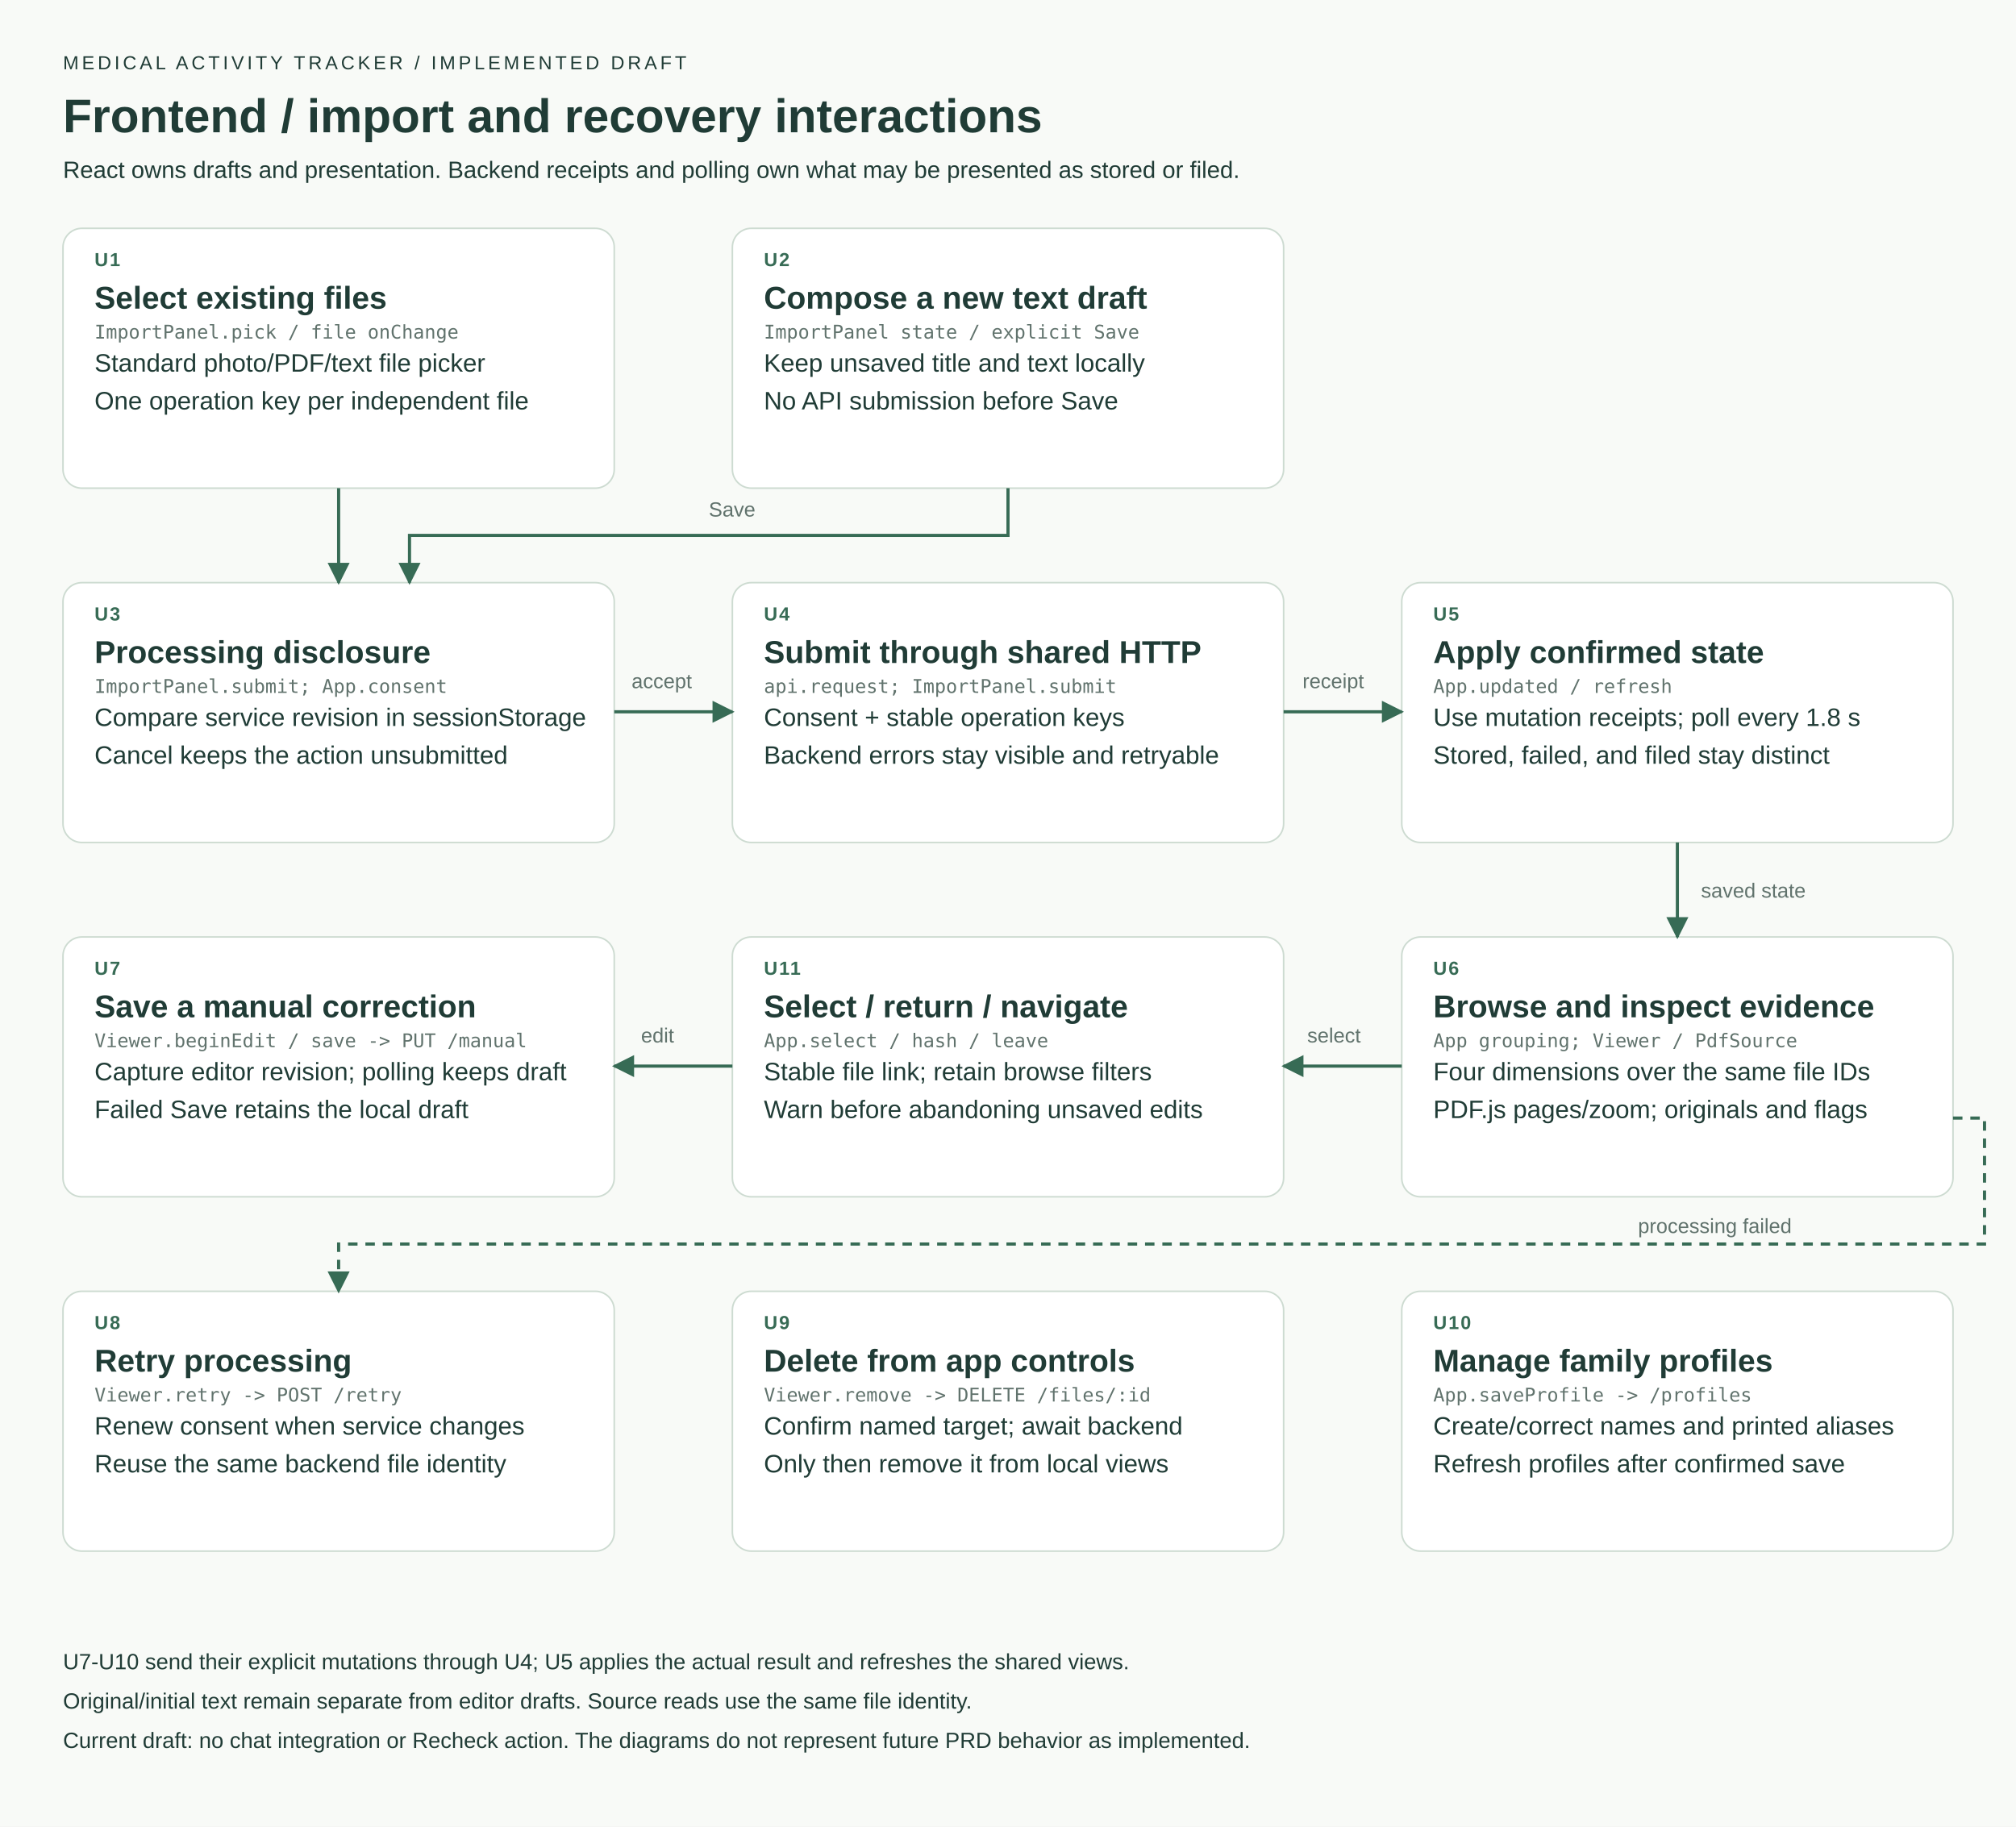
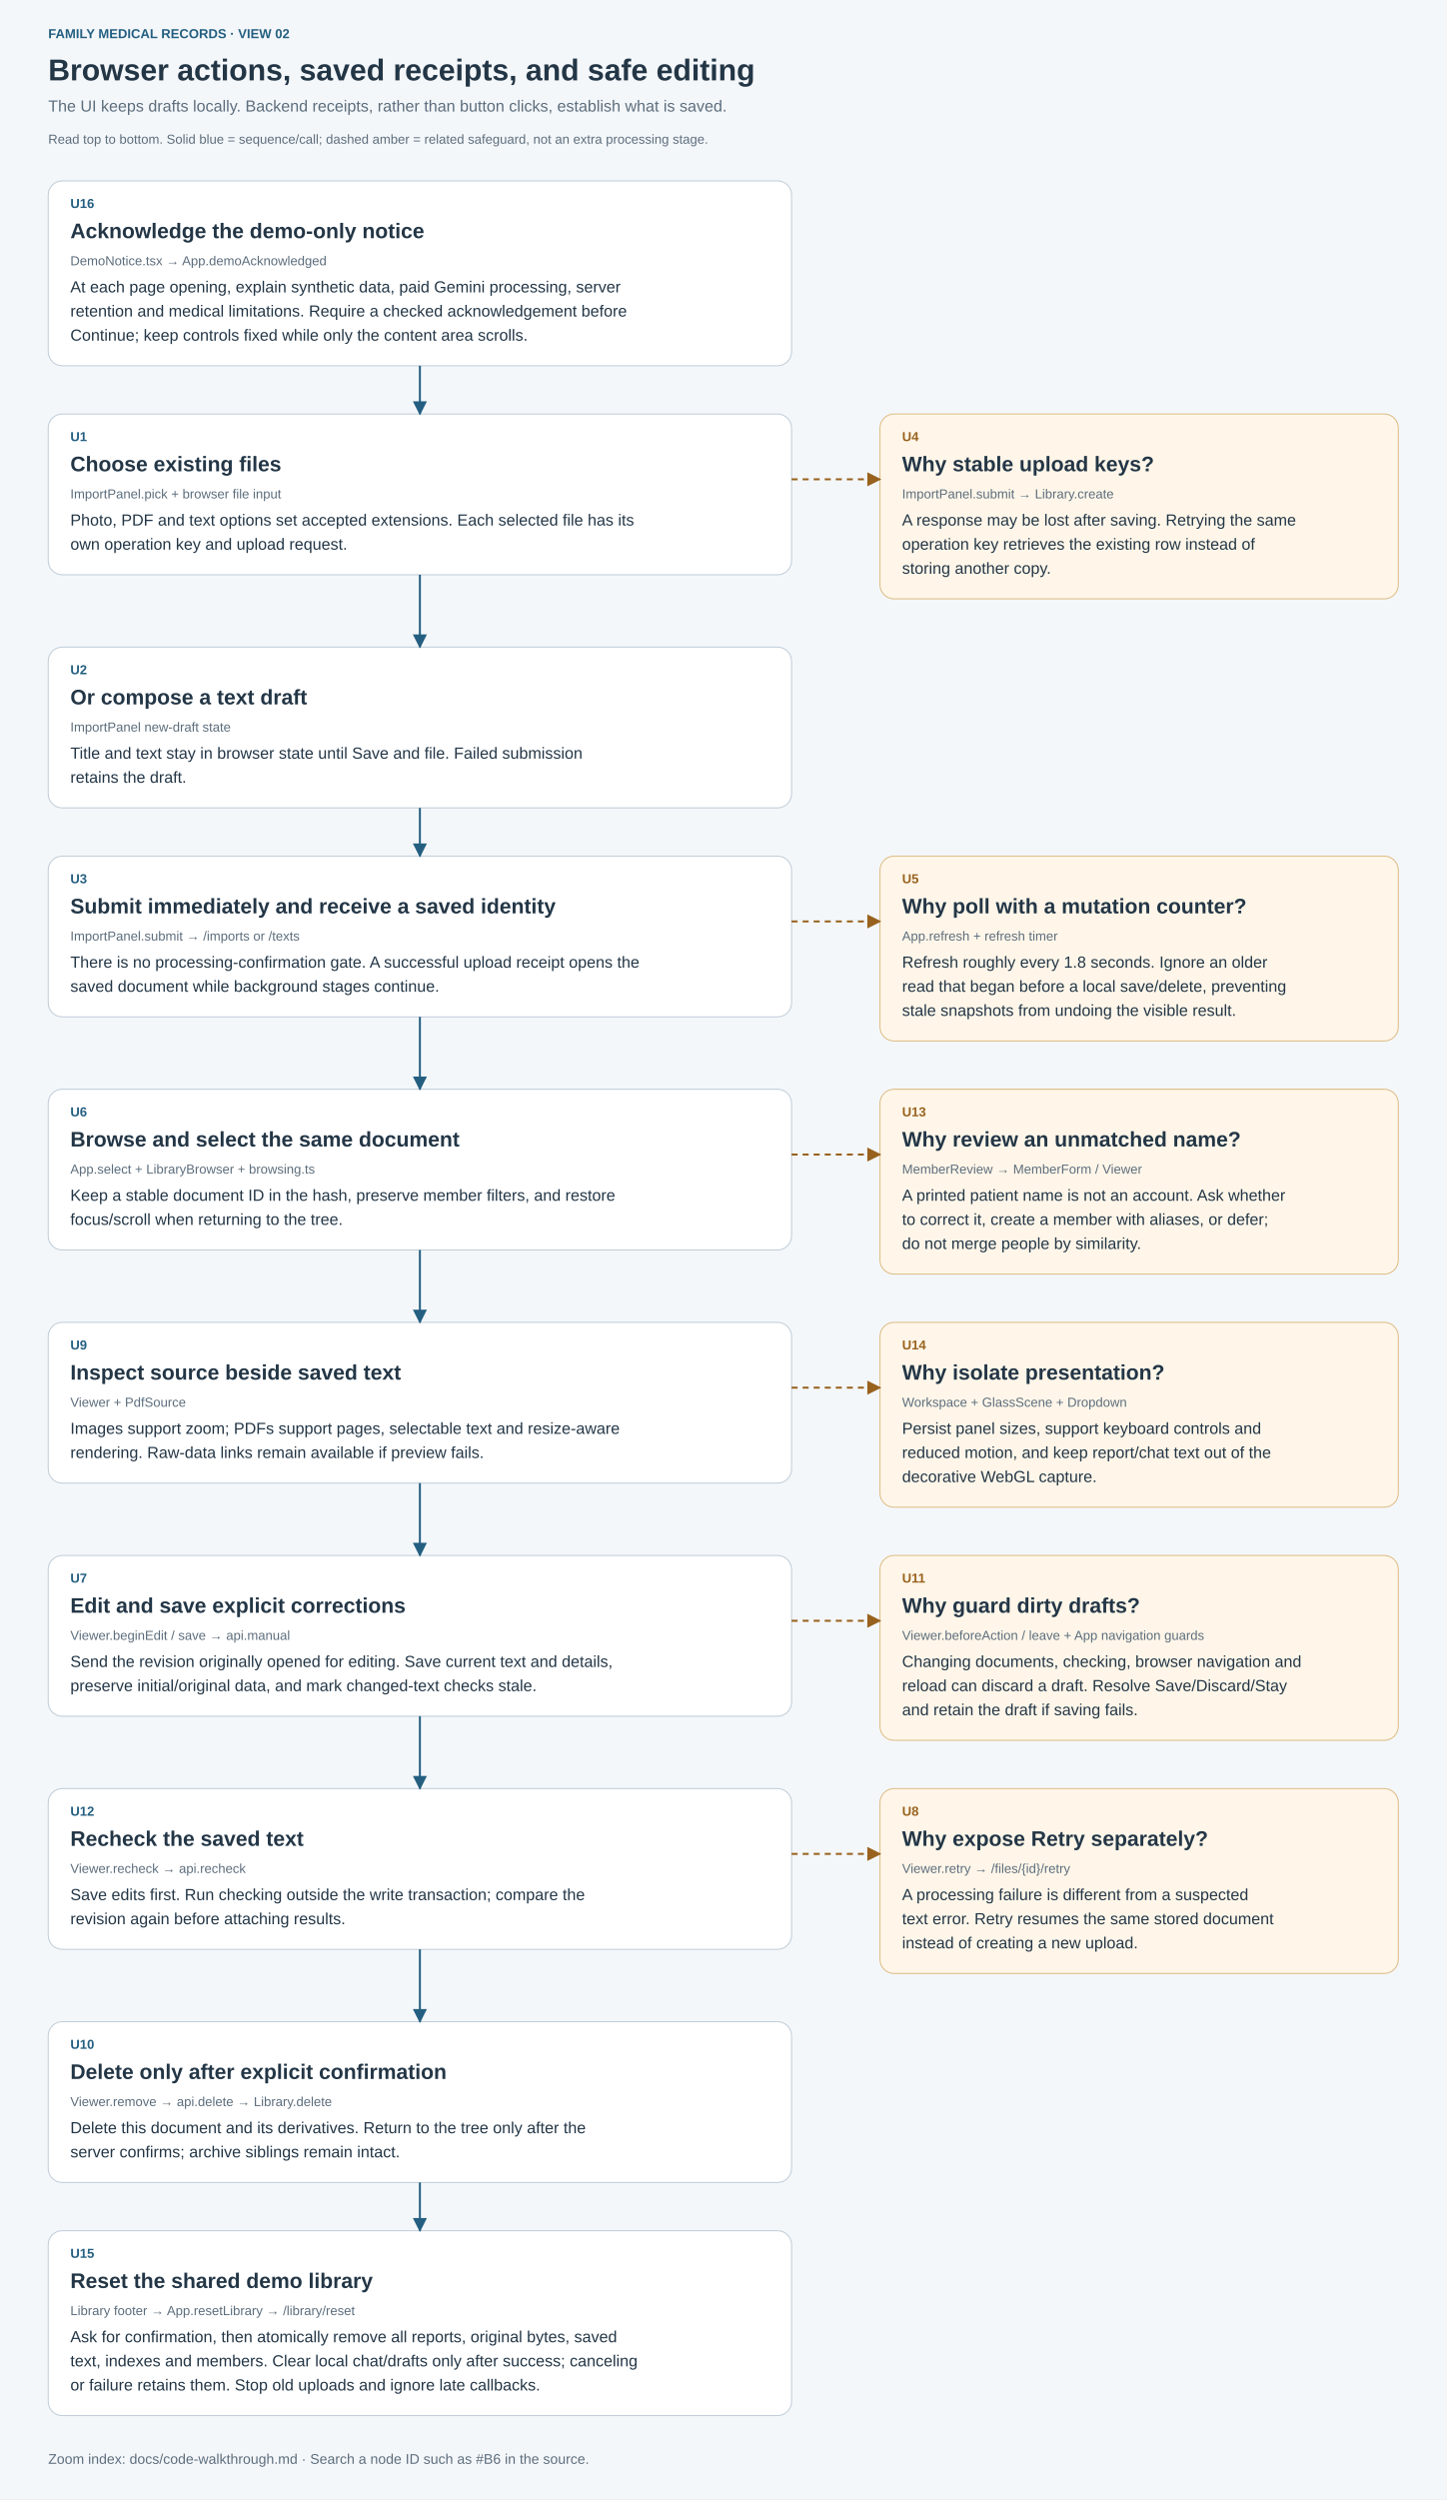
- <svg xmlns="http://www.w3.org/2000/svg" width="1280" height="1160" viewBox="0 0 1280 1160" role="img" aria-labelledby="title desc">
+ <svg xmlns="http://www.w3.org/2000/svg" width="1440" height="2487" viewBox="0 0 1440 2487" role="img" aria-labelledby="title desc">
  <defs>
    <marker id="arrow" viewBox="0 0 10 10" refX="9" refY="5" markerWidth="7" markerHeight="7" orient="auto-start-reverse">
-       <path d="M 0 0 L 10 5 L 0 10 z" fill="context-stroke" />
+       <path d="M0 0L10 5L0 10Z" fill="context-stroke" />
    </marker>
  </defs>
-   <style>text {font-family: 'Segoe UI', Arial, sans-serif; fill:#203c36;} .code {font-family: Consolas, monospace; font-size:12px;fill:#61736d;} .body {font-size:16px;} .id {font-size:12px;font-weight:700;letter-spacing:1px;fill:#376b55;} .label {font-size:13px;fill:#61736d;}</style>
-   <rect width="100%" height="100%" fill="#f8faf7" />
-   <text x="40" y="44" font-size="12" letter-spacing="2" fill="#376b55">MEDICAL ACTIVITY TRACKER / IMPLEMENTED DRAFT</text>
-   <text x="40" y="84" font-size="30" font-weight="600">Frontend / import and recovery interactions</text>
-   <text x="40" y="113" font-size="15" fill="#61736d">React owns drafts and presentation. Backend receipts and polling own what may be presented as stored or filed.</text>
-   <g id="U1" data-node="U1" data-x="40" data-y="145" data-width="350" data-height="165">
-     <rect x="40" y="145" width="350" height="165" rx="12" fill="#ffffff" stroke="#cddbd1" />
-     <text x="60" y="169" class="id">U1</text>
-     <text x="60" y="196" font-size="20" font-weight="600">Select existing files</text>
-     <text x="60" y="215" class="code">ImportPanel.pick / file onChange</text>
-     <text x="60" y="236" class="body">Standard photo/PDF/text file picker</text>
-     <text x="60" y="260" class="body">One operation key per independent file</text>
+   <style>text {font-family:'Segoe UI','Microsoft JhengHei',Arial,sans-serif} text,polyline {pointer-events:none}</style>
+   <rect width="100%" height="100%" fill="#f4f7fa" />
+   <text x="48" y="38" font-family="Segoe UI,Arial" font-size="13" font-weight="700" fill="#245f81">FAMILY MEDICAL RECORDS · VIEW 02</text>
+   <text x="48" y="80" font-family="Segoe UI,Arial" font-size="30" font-weight="600" fill="#233646">Browser actions, saved receipts, and safe editing</text>
+   <text x="48" y="111" font-family="Segoe UI,Arial" font-size="16" fill="#5c6d7c">The UI keeps drafts locally. Backend receipts, rather than button clicks, establish what is saved.</text>
+   <text x="48" y="143" font-family="Segoe UI,Arial" font-size="13" fill="#5c6d7c">Read top to bottom. Solid blue = sequence/call; dashed amber = related safeguard, not an extra processing stage.</text>
+   <g id="U16" data-node="U16" data-x="48" data-y="180" data-width="740" data-height="184">
+     <rect x="48" y="180" width="740" height="184" rx="14" fill="#ffffff" stroke="#bfccd8" />
+     <text x="70" y="207" font-size="13" fill="#245f81" font-weight="700">U16</text>
+     <text x="70" y="237" font-size="21" fill="#233646" font-weight="600">Acknowledge the demo-only notice</text>
+     <text x="70" y="264" font-size="13" fill="#5c6d7c" font-weight="400">DemoNotice.tsx → App.demoAcknowledged</text>
+     <text x="70" y="291" font-size="16" fill="#233646" font-weight="400">At each page opening, explain synthetic data, paid Gemini processing, server</text>
+     <text x="70" y="315" font-size="16" fill="#233646" font-weight="400">retention and medical limitations. Require a checked acknowledgement before</text>
+     <text x="70" y="339" font-size="16" fill="#233646" font-weight="400">Continue; keep controls fixed while only the content area scrolls.</text>
  </g>
-   <g id="U2" data-node="U2" data-x="465" data-y="145" data-width="350" data-height="165">
-     <rect x="465" y="145" width="350" height="165" rx="12" fill="#ffffff" stroke="#cddbd1" />
-     <text x="485" y="169" class="id">U2</text>
-     <text x="485" y="196" font-size="20" font-weight="600">Compose a new text draft</text>
-     <text x="485" y="215" class="code">ImportPanel state / explicit Save</text>
-     <text x="485" y="236" class="body">Keep unsaved title and text locally</text>
-     <text x="485" y="260" class="body">No API submission before Save</text>
+   <g id="U1" data-node="U1" data-x="48" data-y="412" data-width="740" data-height="160">
+     <rect x="48" y="412" width="740" height="160" rx="14" fill="#ffffff" stroke="#bfccd8" />
+     <text x="70" y="439" font-size="13" fill="#245f81" font-weight="700">U1</text>
+     <text x="70" y="469" font-size="21" fill="#233646" font-weight="600">Choose existing files</text>
+     <text x="70" y="496" font-size="13" fill="#5c6d7c" font-weight="400">ImportPanel.pick + browser file input</text>
+     <text x="70" y="523" font-size="16" fill="#233646" font-weight="400">Photo, PDF and text options set accepted extensions. Each selected file has its</text>
+     <text x="70" y="547" font-size="16" fill="#233646" font-weight="400">own operation key and upload request.</text>
  </g>
-   <g id="U3" data-node="U3" data-x="40" data-y="370" data-width="350" data-height="165">
-     <rect x="40" y="370" width="350" height="165" rx="12" fill="#ffffff" stroke="#cddbd1" />
-     <text x="60" y="394" class="id">U3</text>
-     <text x="60" y="421" font-size="20" font-weight="600">Processing disclosure</text>
-     <text x="60" y="440" class="code">ImportPanel.submit; App.consent</text>
-     <text x="60" y="461" class="body">Compare service revision in sessionStorage</text>
-     <text x="60" y="485" class="body">Cancel keeps the action unsubmitted</text>
+   <polyline data-edge="true" points="418,364 418,412" fill="none" stroke="#245f81" stroke-width="2" marker-end="url(#arrow)" />
+   <g id="U4" data-node="U4" data-x="876" data-y="412" data-width="516" data-height="184">
+     <rect x="876" y="412" width="516" height="184" rx="14" fill="#fff6e9" stroke="#dcbb83" />
+     <text x="898" y="439" font-size="13" fill="#98621e" font-weight="700">U4</text>
+     <text x="898" y="469" font-size="21" fill="#233646" font-weight="600">Why stable upload keys?</text>
+     <text x="898" y="496" font-size="13" fill="#5c6d7c" font-weight="400">ImportPanel.submit → Library.create</text>
+     <text x="898" y="523" font-size="16" fill="#233646" font-weight="400">A response may be lost after saving. Retrying the same</text>
+     <text x="898" y="547" font-size="16" fill="#233646" font-weight="400">operation key retrieves the existing row instead of</text>
+     <text x="898" y="571" font-size="16" fill="#233646" font-weight="400">storing another copy.</text>
  </g>
-   <g id="U4" data-node="U4" data-x="465" data-y="370" data-width="350" data-height="165">
-     <rect x="465" y="370" width="350" height="165" rx="12" fill="#ffffff" stroke="#cddbd1" />
-     <text x="485" y="394" class="id">U4</text>
-     <text x="485" y="421" font-size="20" font-weight="600">Submit through shared HTTP</text>
-     <text x="485" y="440" class="code">api.request; ImportPanel.submit</text>
-     <text x="485" y="461" class="body">Consent + stable operation keys</text>
-     <text x="485" y="485" class="body">Backend errors stay visible and retryable</text>
+   <polyline data-edge="true" points="788,477 876,477" fill="none" stroke="#98621e" stroke-width="2" marker-end="url(#arrow)" stroke-dasharray="6 5" />
+   <g id="U2" data-node="U2" data-x="48" data-y="644" data-width="740" data-height="160">
+     <rect x="48" y="644" width="740" height="160" rx="14" fill="#ffffff" stroke="#bfccd8" />
+     <text x="70" y="671" font-size="13" fill="#245f81" font-weight="700">U2</text>
+     <text x="70" y="701" font-size="21" fill="#233646" font-weight="600">Or compose a text draft</text>
+     <text x="70" y="728" font-size="13" fill="#5c6d7c" font-weight="400">ImportPanel new-draft state</text>
+     <text x="70" y="755" font-size="16" fill="#233646" font-weight="400">Title and text stay in browser state until Save and file. Failed submission</text>
+     <text x="70" y="779" font-size="16" fill="#233646" font-weight="400">retains the draft.</text>
  </g>
-   <g id="U5" data-node="U5" data-x="890" data-y="370" data-width="350" data-height="165">
-     <rect x="890" y="370" width="350" height="165" rx="12" fill="#ffffff" stroke="#cddbd1" />
-     <text x="910" y="394" class="id">U5</text>
-     <text x="910" y="421" font-size="20" font-weight="600">Apply confirmed state</text>
-     <text x="910" y="440" class="code">App.updated / refresh</text>
-     <text x="910" y="461" class="body">Use mutation receipts; poll every 1.8 s</text>
-     <text x="910" y="485" class="body">Stored, failed, and filed stay distinct</text>
+   <polyline data-edge="true" points="418,572 418,644" fill="none" stroke="#245f81" stroke-width="2" marker-end="url(#arrow)" />
+   <g id="U3" data-node="U3" data-x="48" data-y="852" data-width="740" data-height="160">
+     <rect x="48" y="852" width="740" height="160" rx="14" fill="#ffffff" stroke="#bfccd8" />
+     <text x="70" y="879" font-size="13" fill="#245f81" font-weight="700">U3</text>
+     <text x="70" y="909" font-size="21" fill="#233646" font-weight="600">Submit immediately and receive a saved identity</text>
+     <text x="70" y="936" font-size="13" fill="#5c6d7c" font-weight="400">ImportPanel.submit → /imports or /texts</text>
+     <text x="70" y="963" font-size="16" fill="#233646" font-weight="400">There is no processing-confirmation gate. A successful upload receipt opens the</text>
+     <text x="70" y="987" font-size="16" fill="#233646" font-weight="400">saved document while background stages continue.</text>
  </g>
-   <g id="U6" data-node="U6" data-x="890" data-y="595" data-width="350" data-height="165">
-     <rect x="890" y="595" width="350" height="165" rx="12" fill="#ffffff" stroke="#cddbd1" />
-     <text x="910" y="619" class="id">U6</text>
-     <text x="910" y="646" font-size="20" font-weight="600">Browse and inspect evidence</text>
-     <text x="910" y="665" class="code">App grouping; Viewer / PdfSource</text>
-     <text x="910" y="686" class="body">Four dimensions over the same file IDs</text>
-     <text x="910" y="710" class="body">PDF.js pages/zoom; originals and flags</text>
+   <polyline data-edge="true" points="418,804 418,852" fill="none" stroke="#245f81" stroke-width="2" marker-end="url(#arrow)" />
+   <g id="U5" data-node="U5" data-x="876" data-y="852" data-width="516" data-height="184">
+     <rect x="876" y="852" width="516" height="184" rx="14" fill="#fff6e9" stroke="#dcbb83" />
+     <text x="898" y="879" font-size="13" fill="#98621e" font-weight="700">U5</text>
+     <text x="898" y="909" font-size="21" fill="#233646" font-weight="600">Why poll with a mutation counter?</text>
+     <text x="898" y="936" font-size="13" fill="#5c6d7c" font-weight="400">App.refresh + refresh timer</text>
+     <text x="898" y="963" font-size="16" fill="#233646" font-weight="400">Refresh roughly every 1.8 seconds. Ignore an older</text>
+     <text x="898" y="987" font-size="16" fill="#233646" font-weight="400">read that began before a local save/delete, preventing</text>
+     <text x="898" y="1011" font-size="16" fill="#233646" font-weight="400">stale snapshots from undoing the visible result.</text>
  </g>
-   <g id="U11" data-node="U11" data-x="465" data-y="595" data-width="350" data-height="165">
-     <rect x="465" y="595" width="350" height="165" rx="12" fill="#ffffff" stroke="#cddbd1" />
-     <text x="485" y="619" class="id">U11</text>
-     <text x="485" y="646" font-size="20" font-weight="600">Select / return / navigate</text>
-     <text x="485" y="665" class="code">App.select / hash / leave</text>
-     <text x="485" y="686" class="body">Stable file link; retain browse filters</text>
-     <text x="485" y="710" class="body">Warn before abandoning unsaved edits</text>
+   <polyline data-edge="true" points="788,917 876,917" fill="none" stroke="#98621e" stroke-width="2" marker-end="url(#arrow)" stroke-dasharray="6 5" />
+   <g id="U6" data-node="U6" data-x="48" data-y="1084" data-width="740" data-height="160">
+     <rect x="48" y="1084" width="740" height="160" rx="14" fill="#ffffff" stroke="#bfccd8" />
+     <text x="70" y="1111" font-size="13" fill="#245f81" font-weight="700">U6</text>
+     <text x="70" y="1141" font-size="21" fill="#233646" font-weight="600">Browse and select the same document</text>
+     <text x="70" y="1168" font-size="13" fill="#5c6d7c" font-weight="400">App.select + LibraryBrowser + browsing.ts</text>
+     <text x="70" y="1195" font-size="16" fill="#233646" font-weight="400">Keep a stable document ID in the hash, preserve member filters, and restore</text>
+     <text x="70" y="1219" font-size="16" fill="#233646" font-weight="400">focus/scroll when returning to the tree.</text>
  </g>
-   <g id="U7" data-node="U7" data-x="40" data-y="595" data-width="350" data-height="165">
-     <rect x="40" y="595" width="350" height="165" rx="12" fill="#ffffff" stroke="#cddbd1" />
-     <text x="60" y="619" class="id">U7</text>
-     <text x="60" y="646" font-size="20" font-weight="600">Save a manual correction</text>
-     <text x="60" y="665" class="code">Viewer.beginEdit / save -&gt; PUT /manual</text>
-     <text x="60" y="686" class="body">Capture editor revision; polling keeps draft</text>
-     <text x="60" y="710" class="body">Failed Save retains the local draft</text>
+   <polyline data-edge="true" points="418,1012 418,1084" fill="none" stroke="#245f81" stroke-width="2" marker-end="url(#arrow)" />
+   <g id="U13" data-node="U13" data-x="876" data-y="1084" data-width="516" data-height="184">
+     <rect x="876" y="1084" width="516" height="184" rx="14" fill="#fff6e9" stroke="#dcbb83" />
+     <text x="898" y="1111" font-size="13" fill="#98621e" font-weight="700">U13</text>
+     <text x="898" y="1141" font-size="21" fill="#233646" font-weight="600">Why review an unmatched name?</text>
+     <text x="898" y="1168" font-size="13" fill="#5c6d7c" font-weight="400">MemberReview → MemberForm / Viewer</text>
+     <text x="898" y="1195" font-size="16" fill="#233646" font-weight="400">A printed patient name is not an account. Ask whether</text>
+     <text x="898" y="1219" font-size="16" fill="#233646" font-weight="400">to correct it, create a member with aliases, or defer;</text>
+     <text x="898" y="1243" font-size="16" fill="#233646" font-weight="400">do not merge people by similarity.</text>
  </g>
-   <g id="U8" data-node="U8" data-x="40" data-y="820" data-width="350" data-height="165">
-     <rect x="40" y="820" width="350" height="165" rx="12" fill="#ffffff" stroke="#cddbd1" />
-     <text x="60" y="844" class="id">U8</text>
-     <text x="60" y="871" font-size="20" font-weight="600">Retry processing</text>
-     <text x="60" y="890" class="code">Viewer.retry -&gt; POST /retry</text>
-     <text x="60" y="911" class="body">Renew consent when service changes</text>
-     <text x="60" y="935" class="body">Reuse the same backend file identity</text>
+   <polyline data-edge="true" points="788,1149 876,1149" fill="none" stroke="#98621e" stroke-width="2" marker-end="url(#arrow)" stroke-dasharray="6 5" />
+   <g id="U9" data-node="U9" data-x="48" data-y="1316" data-width="740" data-height="160">
+     <rect x="48" y="1316" width="740" height="160" rx="14" fill="#ffffff" stroke="#bfccd8" />
+     <text x="70" y="1343" font-size="13" fill="#245f81" font-weight="700">U9</text>
+     <text x="70" y="1373" font-size="21" fill="#233646" font-weight="600">Inspect source beside saved text</text>
+     <text x="70" y="1400" font-size="13" fill="#5c6d7c" font-weight="400">Viewer + PdfSource</text>
+     <text x="70" y="1427" font-size="16" fill="#233646" font-weight="400">Images support zoom; PDFs support pages, selectable text and resize-aware</text>
+     <text x="70" y="1451" font-size="16" fill="#233646" font-weight="400">rendering. Raw-data links remain available if preview fails.</text>
  </g>
-   <g id="U9" data-node="U9" data-x="465" data-y="820" data-width="350" data-height="165">
-     <rect x="465" y="820" width="350" height="165" rx="12" fill="#ffffff" stroke="#cddbd1" />
-     <text x="485" y="844" class="id">U9</text>
-     <text x="485" y="871" font-size="20" font-weight="600">Delete from app controls</text>
-     <text x="485" y="890" class="code">Viewer.remove -&gt; DELETE /files/:id</text>
-     <text x="485" y="911" class="body">Confirm named target; await backend</text>
-     <text x="485" y="935" class="body">Only then remove it from local views</text>
+   <polyline data-edge="true" points="418,1244 418,1316" fill="none" stroke="#245f81" stroke-width="2" marker-end="url(#arrow)" />
+   <g id="U14" data-node="U14" data-x="876" data-y="1316" data-width="516" data-height="184">
+     <rect x="876" y="1316" width="516" height="184" rx="14" fill="#fff6e9" stroke="#dcbb83" />
+     <text x="898" y="1343" font-size="13" fill="#98621e" font-weight="700">U14</text>
+     <text x="898" y="1373" font-size="21" fill="#233646" font-weight="600">Why isolate presentation?</text>
+     <text x="898" y="1400" font-size="13" fill="#5c6d7c" font-weight="400">Workspace + GlassScene + Dropdown</text>
+     <text x="898" y="1427" font-size="16" fill="#233646" font-weight="400">Persist panel sizes, support keyboard controls and</text>
+     <text x="898" y="1451" font-size="16" fill="#233646" font-weight="400">reduced motion, and keep report/chat text out of the</text>
+     <text x="898" y="1475" font-size="16" fill="#233646" font-weight="400">decorative WebGL capture.</text>
  </g>
-   <g id="U10" data-node="U10" data-x="890" data-y="820" data-width="350" data-height="165">
-     <rect x="890" y="820" width="350" height="165" rx="12" fill="#ffffff" stroke="#cddbd1" />
-     <text x="910" y="844" class="id">U10</text>
-     <text x="910" y="871" font-size="20" font-weight="600">Manage family profiles</text>
-     <text x="910" y="890" class="code">App.saveProfile -&gt; /profiles</text>
-     <text x="910" y="911" class="body">Create/correct names and printed aliases</text>
-     <text x="910" y="935" class="body">Refresh profiles after confirmed save</text>
+   <polyline data-edge="true" points="788,1381 876,1381" fill="none" stroke="#98621e" stroke-width="2" marker-end="url(#arrow)" stroke-dasharray="6 5" />
+   <g id="U7" data-node="U7" data-x="48" data-y="1548" data-width="740" data-height="160">
+     <rect x="48" y="1548" width="740" height="160" rx="14" fill="#ffffff" stroke="#bfccd8" />
+     <text x="70" y="1575" font-size="13" fill="#245f81" font-weight="700">U7</text>
+     <text x="70" y="1605" font-size="21" fill="#233646" font-weight="600">Edit and save explicit corrections</text>
+     <text x="70" y="1632" font-size="13" fill="#5c6d7c" font-weight="400">Viewer.beginEdit / save → api.manual</text>
+     <text x="70" y="1659" font-size="16" fill="#233646" font-weight="400">Send the revision originally opened for editing. Save current text and details,</text>
+     <text x="70" y="1683" font-size="16" fill="#233646" font-weight="400">preserve initial/original data, and mark changed-text checks stale.</text>
  </g>
-   <polyline points="215,310 215,370" fill="none" stroke="#376b55" stroke-width="2" marker-end="url(#arrow)" />
-   <polyline points="640,310 640,340 260,340 260,370" fill="none" stroke="#376b55" stroke-width="2" marker-end="url(#arrow)" />
-   <text x="450" y="328" class="label" style="paint-order:stroke;stroke:#f8faf7;stroke-width:6;stroke-linejoin:round">Save</text>
-   <polyline points="390,452 465,452" fill="none" stroke="#376b55" stroke-width="2" marker-end="url(#arrow)" />
-   <text x="401" y="437" class="label" style="paint-order:stroke;stroke:#f8faf7;stroke-width:6;stroke-linejoin:round">accept</text>
-   <polyline points="815,452 890,452" fill="none" stroke="#376b55" stroke-width="2" marker-end="url(#arrow)" />
-   <text x="827" y="437" class="label" style="paint-order:stroke;stroke:#f8faf7;stroke-width:6;stroke-linejoin:round">receipt</text>
-   <polyline points="1065,535 1065,595" fill="none" stroke="#376b55" stroke-width="2" marker-end="url(#arrow)" />
-   <text x="1080" y="570" class="label" style="paint-order:stroke;stroke:#f8faf7;stroke-width:6;stroke-linejoin:round">saved state</text>
-   <polyline points="890,677 815,677" fill="none" stroke="#376b55" stroke-width="2" marker-end="url(#arrow)" />
-   <text x="830" y="662" class="label" style="paint-order:stroke;stroke:#f8faf7;stroke-width:6;stroke-linejoin:round">select</text>
-   <polyline points="465,677 390,677" fill="none" stroke="#376b55" stroke-width="2" marker-end="url(#arrow)" />
-   <text x="407" y="662" class="label" style="paint-order:stroke;stroke:#f8faf7;stroke-width:6;stroke-linejoin:round">edit</text>
-   <polyline points="1240,710 1260,710 1260,790 215,790 215,820" fill="none" stroke="#376b55" stroke-width="2" marker-end="url(#arrow)" stroke-dasharray="6 5" />
-   <text x="1040" y="783" class="label" style="paint-order:stroke;stroke:#f8faf7;stroke-width:6;stroke-linejoin:round">processing failed</text>
-   <text x="40" y="1060" font-size="14" fill="#61736d">U7-U10 send their explicit mutations through U4; U5 applies the actual result and refreshes the shared views.</text>
-   <text x="40" y="1085" font-size="14" fill="#61736d">Original/initial text remain separate from editor drafts. Source reads use the same file identity.</text>
-   <text x="40" y="1110" font-size="14" fill="#61736d">Current draft: no chat integration or Recheck action. The diagrams do not represent future PRD behavior as implemented.</text>
+   <polyline data-edge="true" points="418,1476 418,1548" fill="none" stroke="#245f81" stroke-width="2" marker-end="url(#arrow)" />
+   <g id="U11" data-node="U11" data-x="876" data-y="1548" data-width="516" data-height="184">
+     <rect x="876" y="1548" width="516" height="184" rx="14" fill="#fff6e9" stroke="#dcbb83" />
+     <text x="898" y="1575" font-size="13" fill="#98621e" font-weight="700">U11</text>
+     <text x="898" y="1605" font-size="21" fill="#233646" font-weight="600">Why guard dirty drafts?</text>
+     <text x="898" y="1632" font-size="13" fill="#5c6d7c" font-weight="400">Viewer.beforeAction / leave + App navigation guards</text>
+     <text x="898" y="1659" font-size="16" fill="#233646" font-weight="400">Changing documents, checking, browser navigation and</text>
+     <text x="898" y="1683" font-size="16" fill="#233646" font-weight="400">reload can discard a draft. Resolve Save/Discard/Stay</text>
+     <text x="898" y="1707" font-size="16" fill="#233646" font-weight="400">and retain the draft if saving fails.</text>
+   </g>
+   <polyline data-edge="true" points="788,1613 876,1613" fill="none" stroke="#98621e" stroke-width="2" marker-end="url(#arrow)" stroke-dasharray="6 5" />
+   <g id="U12" data-node="U12" data-x="48" data-y="1780" data-width="740" data-height="160">
+     <rect x="48" y="1780" width="740" height="160" rx="14" fill="#ffffff" stroke="#bfccd8" />
+     <text x="70" y="1807" font-size="13" fill="#245f81" font-weight="700">U12</text>
+     <text x="70" y="1837" font-size="21" fill="#233646" font-weight="600">Recheck the saved text</text>
+     <text x="70" y="1864" font-size="13" fill="#5c6d7c" font-weight="400">Viewer.recheck → api.recheck</text>
+     <text x="70" y="1891" font-size="16" fill="#233646" font-weight="400">Save edits first. Run checking outside the write transaction; compare the</text>
+     <text x="70" y="1915" font-size="16" fill="#233646" font-weight="400">revision again before attaching results.</text>
+   </g>
+   <polyline data-edge="true" points="418,1708 418,1780" fill="none" stroke="#245f81" stroke-width="2" marker-end="url(#arrow)" />
+   <g id="U8" data-node="U8" data-x="876" data-y="1780" data-width="516" data-height="184">
+     <rect x="876" y="1780" width="516" height="184" rx="14" fill="#fff6e9" stroke="#dcbb83" />
+     <text x="898" y="1807" font-size="13" fill="#98621e" font-weight="700">U8</text>
+     <text x="898" y="1837" font-size="21" fill="#233646" font-weight="600">Why expose Retry separately?</text>
+     <text x="898" y="1864" font-size="13" fill="#5c6d7c" font-weight="400">Viewer.retry → /files/{id}/retry</text>
+     <text x="898" y="1891" font-size="16" fill="#233646" font-weight="400">A processing failure is different from a suspected</text>
+     <text x="898" y="1915" font-size="16" fill="#233646" font-weight="400">text error. Retry resumes the same stored document</text>
+     <text x="898" y="1939" font-size="16" fill="#233646" font-weight="400">instead of creating a new upload.</text>
+   </g>
+   <polyline data-edge="true" points="788,1845 876,1845" fill="none" stroke="#98621e" stroke-width="2" marker-end="url(#arrow)" stroke-dasharray="6 5" />
+   <g id="U10" data-node="U10" data-x="48" data-y="2012" data-width="740" data-height="160">
+     <rect x="48" y="2012" width="740" height="160" rx="14" fill="#ffffff" stroke="#bfccd8" />
+     <text x="70" y="2039" font-size="13" fill="#245f81" font-weight="700">U10</text>
+     <text x="70" y="2069" font-size="21" fill="#233646" font-weight="600">Delete only after explicit confirmation</text>
+     <text x="70" y="2096" font-size="13" fill="#5c6d7c" font-weight="400">Viewer.remove → api.delete → Library.delete</text>
+     <text x="70" y="2123" font-size="16" fill="#233646" font-weight="400">Delete this document and its derivatives. Return to the tree only after the</text>
+     <text x="70" y="2147" font-size="16" fill="#233646" font-weight="400">server confirms; archive siblings remain intact.</text>
+   </g>
+   <polyline data-edge="true" points="418,1940 418,2012" fill="none" stroke="#245f81" stroke-width="2" marker-end="url(#arrow)" />
+   <g id="U15" data-node="U15" data-x="48" data-y="2220" data-width="740" data-height="184">
+     <rect x="48" y="2220" width="740" height="184" rx="14" fill="#ffffff" stroke="#bfccd8" />
+     <text x="70" y="2247" font-size="13" fill="#245f81" font-weight="700">U15</text>
+     <text x="70" y="2277" font-size="21" fill="#233646" font-weight="600">Reset the shared demo library</text>
+     <text x="70" y="2304" font-size="13" fill="#5c6d7c" font-weight="400">Library footer → App.resetLibrary → /library/reset</text>
+     <text x="70" y="2331" font-size="16" fill="#233646" font-weight="400">Ask for confirmation, then atomically remove all reports, original bytes, saved</text>
+     <text x="70" y="2355" font-size="16" fill="#233646" font-weight="400">text, indexes and members. Clear local chat/drafts only after success; canceling</text>
+     <text x="70" y="2379" font-size="16" fill="#233646" font-weight="400">or failure retains them. Stop old uploads and ignore late callbacks.</text>
+   </g>
+   <polyline data-edge="true" points="418,2172 418,2220" fill="none" stroke="#245f81" stroke-width="2" marker-end="url(#arrow)" />
+   <text x="48" y="2452" font-size="14" fill="#5c6d7c" font-weight="400">Zoom index: docs/code-walkthrough.md · Search a node ID such as #B6 in the source.</text>
</svg>
